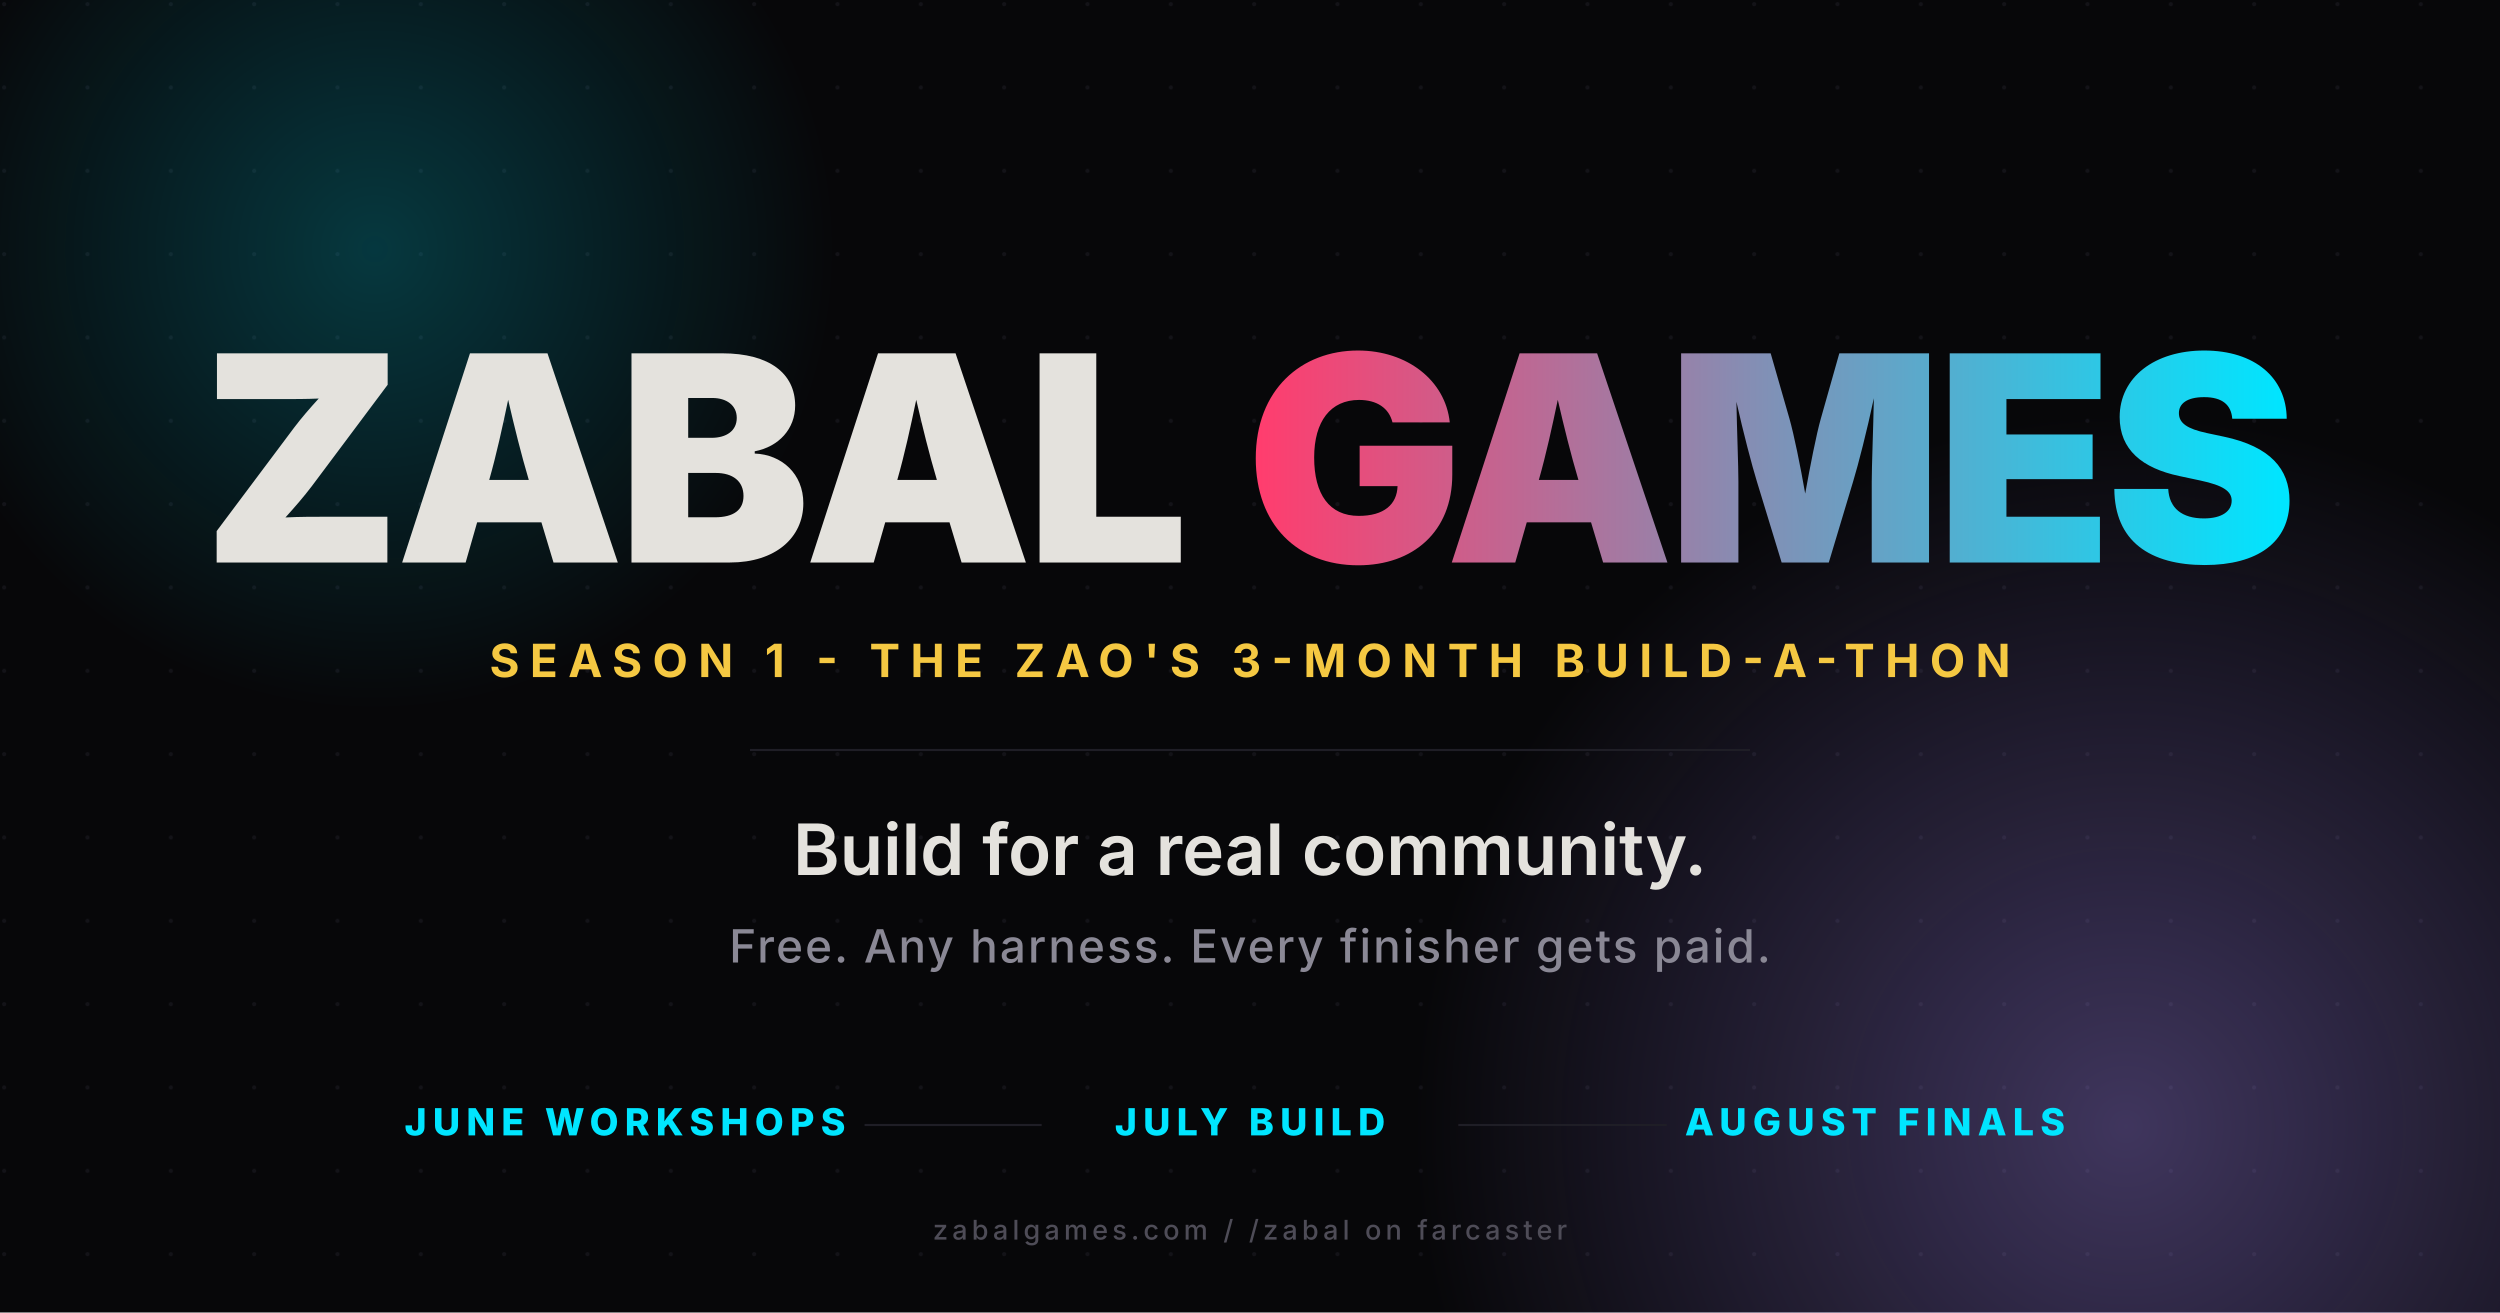
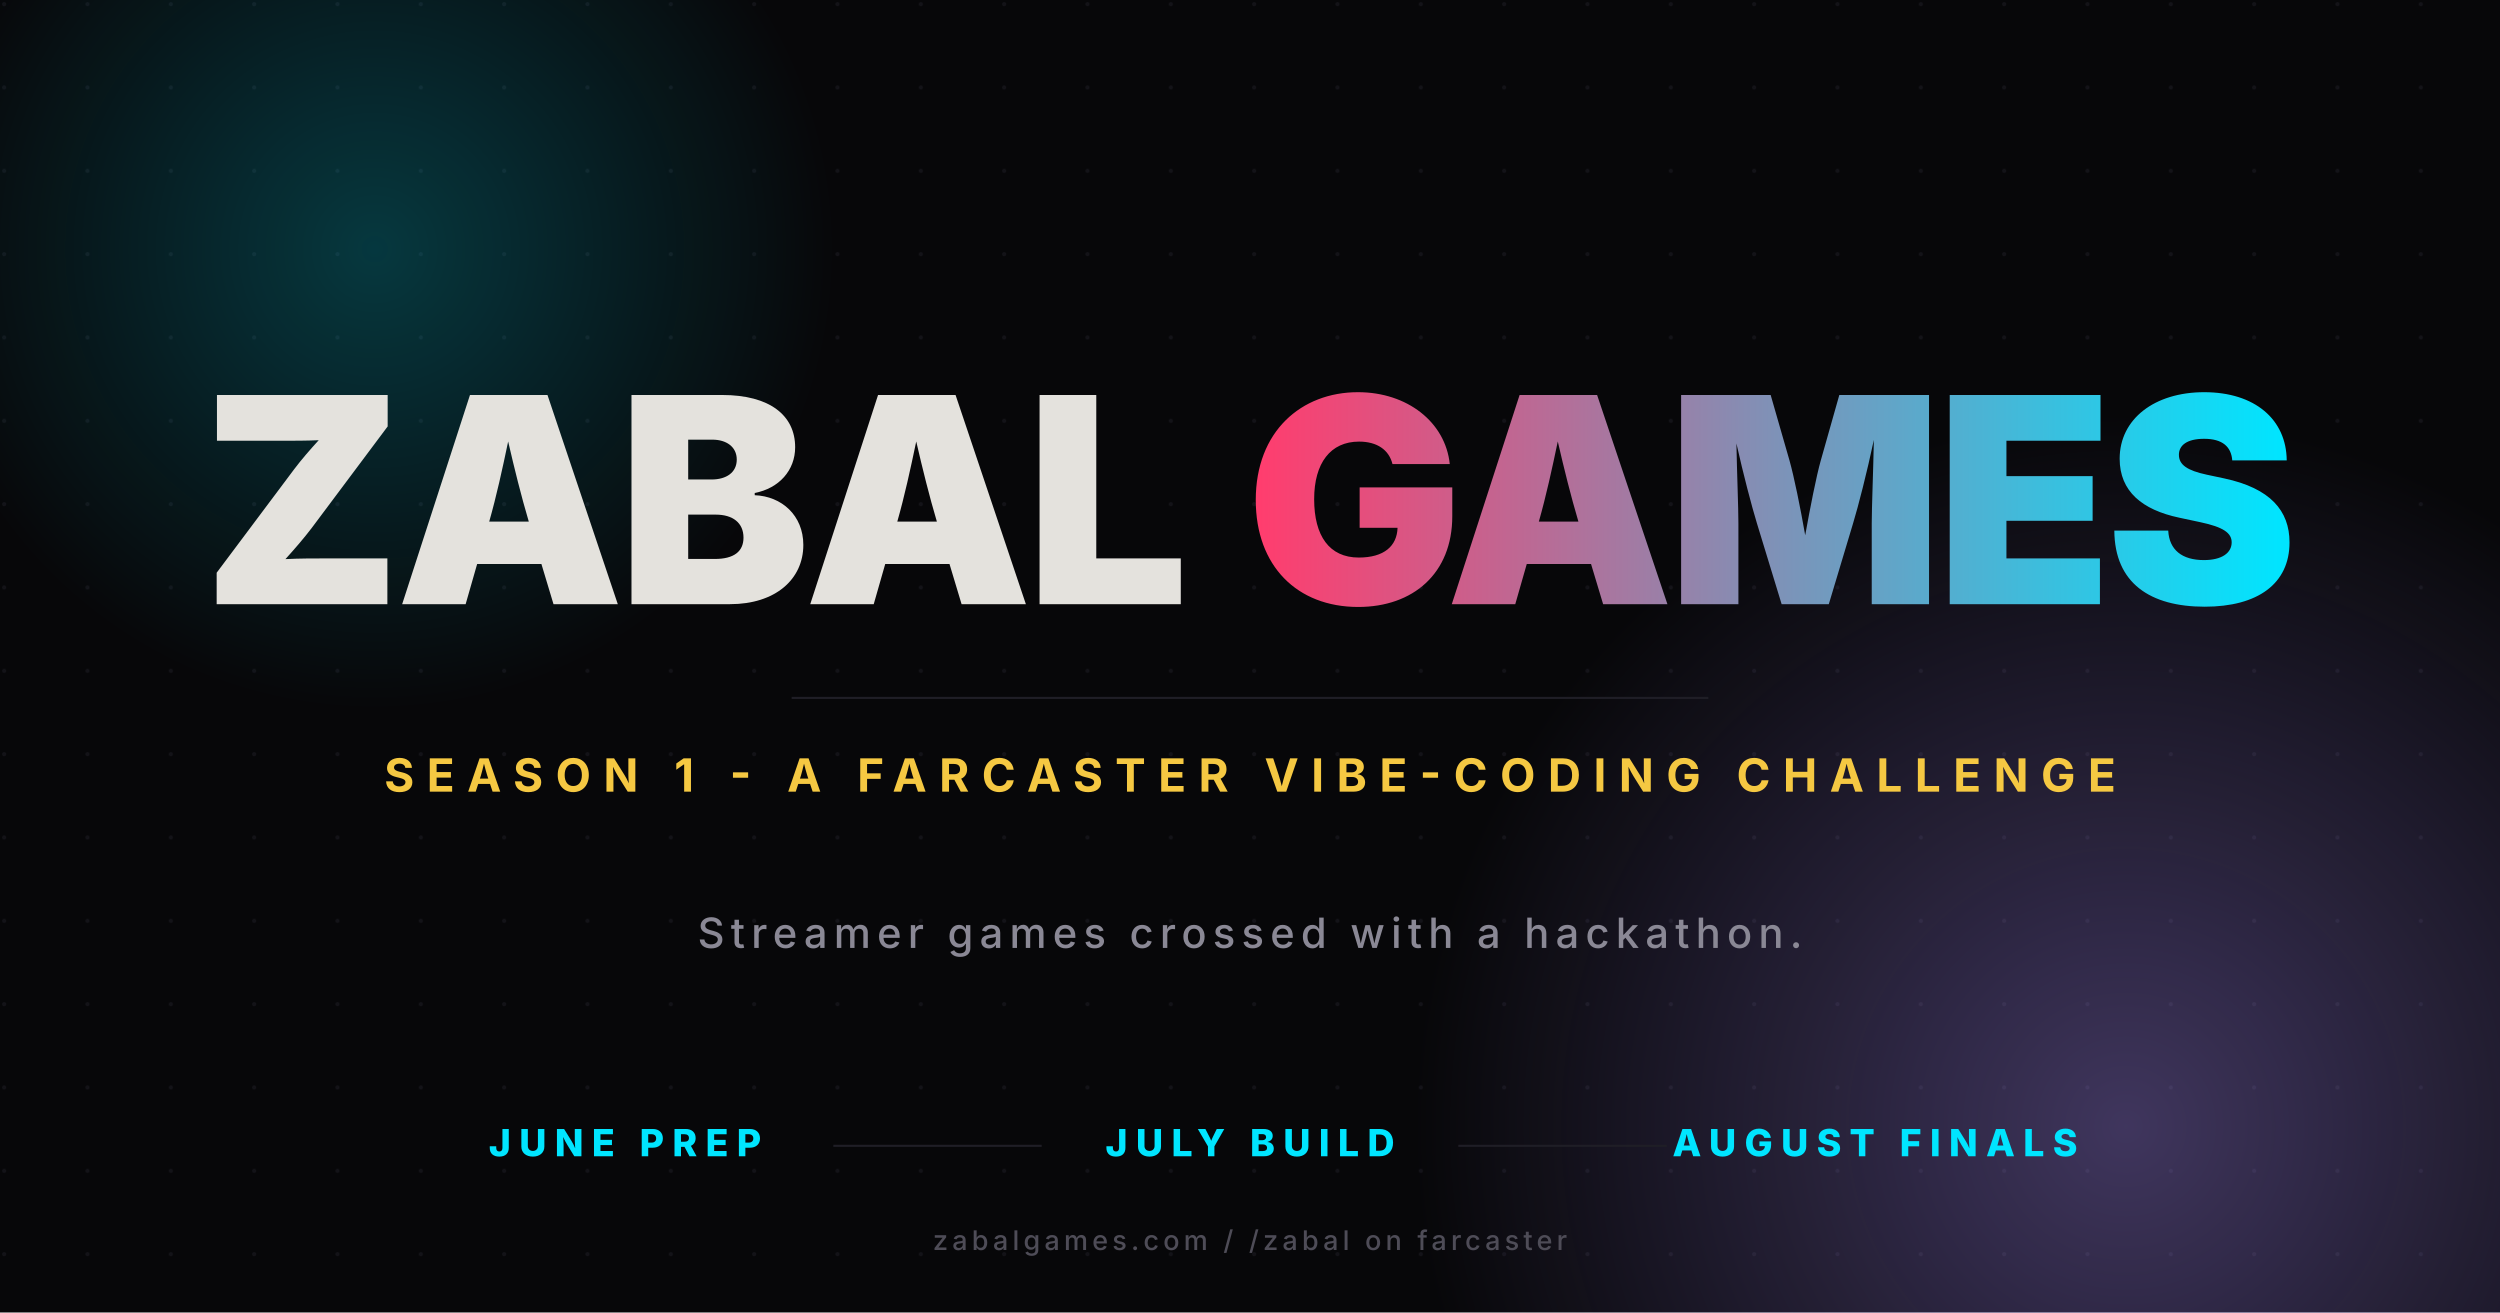
<svg xmlns="http://www.w3.org/2000/svg" viewBox="0 0 1200 630" width="1200" height="630">
  <defs>
    <linearGradient id="gamesGrad" x1="0%" y1="0%" x2="100%" y2="0%">
      <stop offset="0%" stop-color="#ff6b35" />
      <stop offset="50%" stop-color="#ff3d6e" />
      <stop offset="100%" stop-color="#00e5ff" />
    </linearGradient>
    <radialGradient id="orbGrad" cx="50%" cy="50%" r="50%">
      <stop offset="0%" stop-color="#a78bfa" stop-opacity="0.35" />
      <stop offset="100%" stop-color="#a78bfa" stop-opacity="0" />
    </radialGradient>
    <radialGradient id="orbGrad2" cx="50%" cy="50%" r="50%">
      <stop offset="0%" stop-color="#00e5ff" stop-opacity="0.22" />
      <stop offset="100%" stop-color="#00e5ff" stop-opacity="0" />
    </radialGradient>
    <pattern id="dots" x="0" y="0" width="40" height="40" patternUnits="userSpaceOnUse">
      <circle cx="2" cy="2" r="1" fill="#1f1e26" />
    </pattern>
  </defs>
  <rect width="1200" height="630" fill="#070709" />
  <rect width="1200" height="630" fill="url(#dots)" opacity="0.5" />
  <circle cx="1020" cy="540" r="340" fill="url(#orbGrad)" />
  <circle cx="180" cy="120" r="220" fill="url(#orbGrad2)" />
-   <text x="600" y="270" text-anchor="middle" font-family="system-ui, -apple-system, 'Segoe UI', sans-serif" font-weight="900" font-size="138" letter-spacing="-3">
+   <text x="600" y="290" text-anchor="middle" font-family="system-ui, -apple-system, 'Segoe UI', sans-serif" font-weight="900" font-size="138" letter-spacing="-3">
    <tspan fill="#e4e2dd">ZABAL </tspan>
    <tspan fill="url(#gamesGrad)">GAMES</tspan>
  </text>
-   <text x="600" y="325" text-anchor="middle" font-family="system-ui, -apple-system, 'Segoe UI', sans-serif" font-weight="700" font-size="22" fill="#f5c842" letter-spacing="5">
-     SEASON 1 - THE ZAO'S 3-MONTH BUILD-A-THON
+   <line x1="380" y1="335" x2="820" y2="335" stroke="#1f1e26" stroke-width="1" />
+   <text x="600" y="380" text-anchor="middle" font-family="system-ui, -apple-system, 'Segoe UI', sans-serif" font-weight="700" font-size="22" fill="#f5c842" letter-spacing="6">
+     SEASON 1 - A FARCASTER VIBE-CODING CHALLENGE
  </text>
-   <line x1="360" y1="360" x2="840" y2="360" stroke="#1f1e26" stroke-width="1" />
-   <text x="600" y="420" text-anchor="middle" font-family="system-ui, -apple-system, 'Segoe UI', sans-serif" font-weight="600" font-size="34" fill="#e4e2dd" letter-spacing="0">
-     Build for a real community.
+   <text x="600" y="455" text-anchor="middle" font-family="system-ui, -apple-system, 'Segoe UI', sans-serif" font-weight="500" font-size="20" fill="#8a8895" letter-spacing="3">
+     Streamer games crossed with a hackathon.
  </text>
-   <text x="600" y="462" text-anchor="middle" font-family="system-ui, -apple-system, 'Segoe UI', sans-serif" font-weight="500" font-size="22" fill="#8a8895" letter-spacing="1">
-     Free. Any harness. Every finisher gets paid.
-   </text>
-   <g font-family="system-ui, -apple-system, 'Segoe UI', sans-serif" font-weight="800" font-size="18" letter-spacing="3">
-     <text x="300" y="545" text-anchor="middle" fill="#00e5ff">JUNE WORKSHOPS</text>
-     <text x="600" y="545" text-anchor="middle" fill="#00e5ff">JULY BUILD</text>
-     <text x="900" y="545" text-anchor="middle" fill="#00e5ff">AUGUST FINALS</text>
-     <line x1="415" y1="540" x2="500" y2="540" stroke="#1f1e26" stroke-width="1" />
-     <line x1="700" y1="540" x2="800" y2="540" stroke="#1f1e26" stroke-width="1" />
+   <g font-family="system-ui, -apple-system, 'Segoe UI', sans-serif" font-weight="800" font-size="18" letter-spacing="4">
+     <text x="300" y="555" text-anchor="middle" fill="#00e5ff">JUNE PREP</text>
+     <text x="600" y="555" text-anchor="middle" fill="#00e5ff">JULY BUILD</text>
+     <text x="900" y="555" text-anchor="middle" fill="#00e5ff">AUGUST FINALS</text>
+     <line x1="400" y1="550" x2="500" y2="550" stroke="#1f1e26" stroke-width="1" />
+     <line x1="700" y1="550" x2="800" y2="550" stroke="#1f1e26" stroke-width="1" />
  </g>
-   <text x="600" y="595" text-anchor="middle" font-family="system-ui, -apple-system, monospace" font-weight="500" font-size="13" fill="#4e4c57" letter-spacing="2">
+   <text x="600" y="600" text-anchor="middle" font-family="system-ui, -apple-system, monospace" font-weight="500" font-size="13" fill="#4e4c57" letter-spacing="2">
    zabalgames.com  /  /zabal on farcaster
  </text>
</svg>
